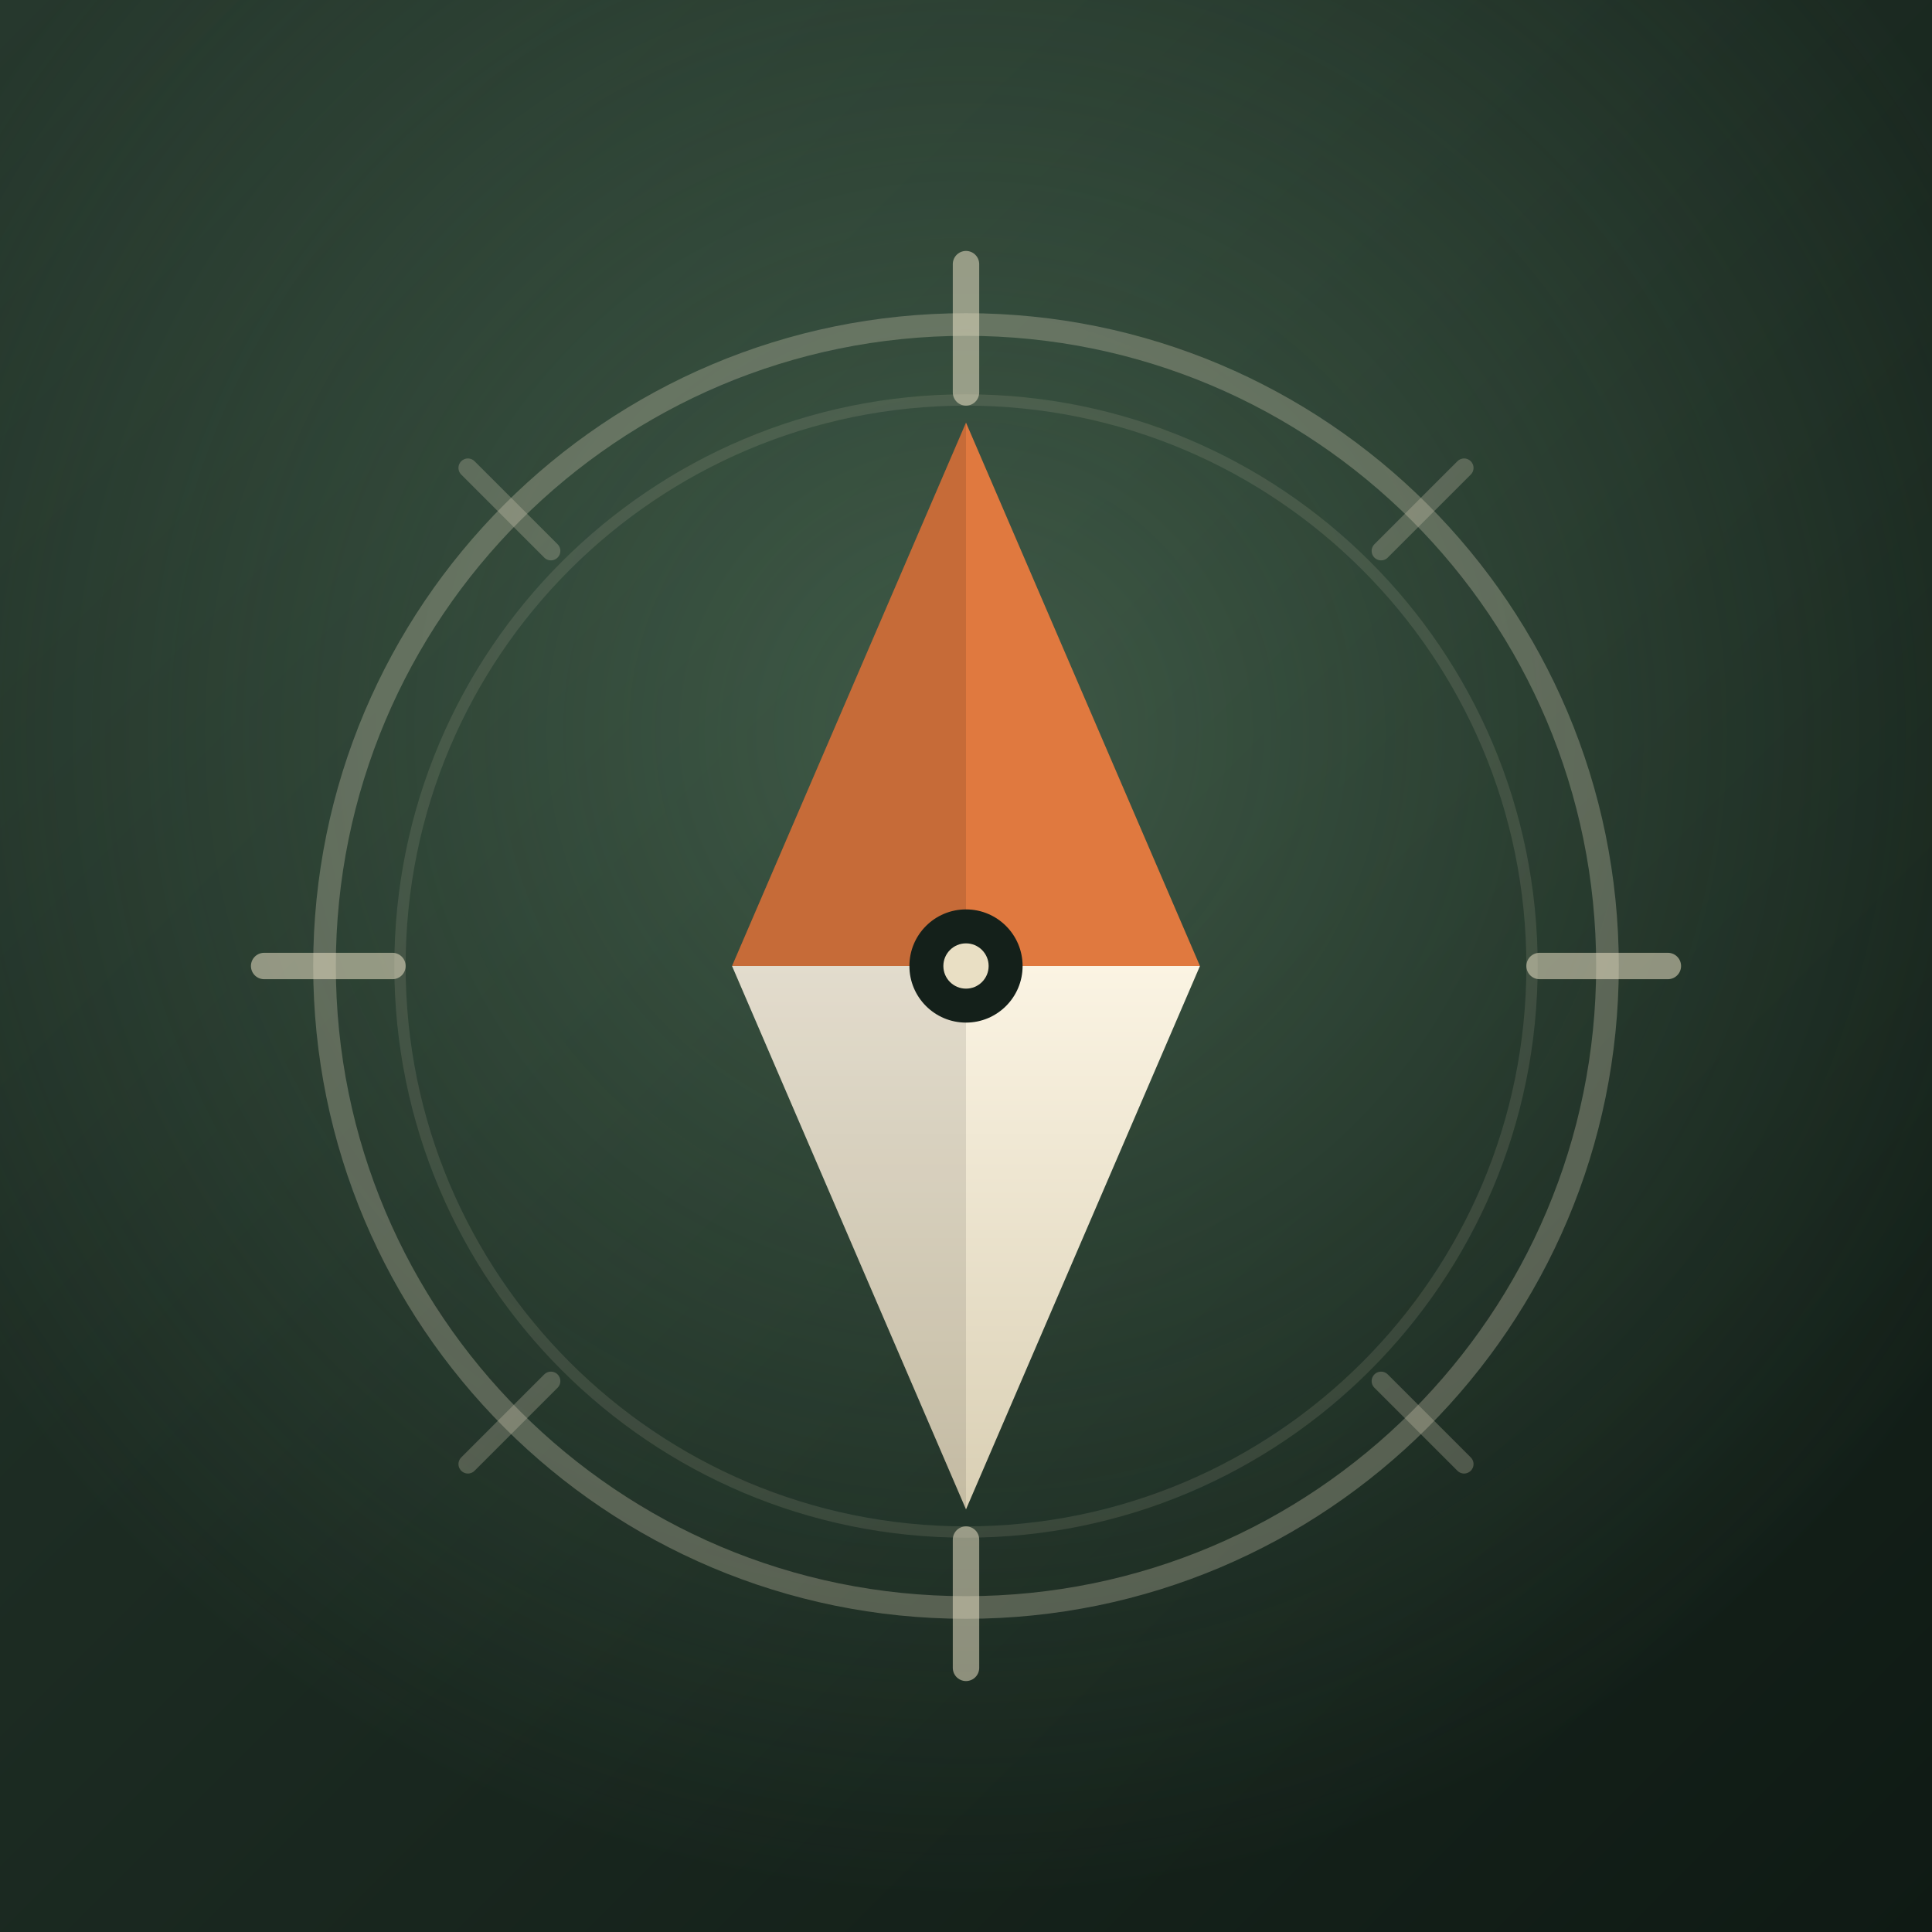
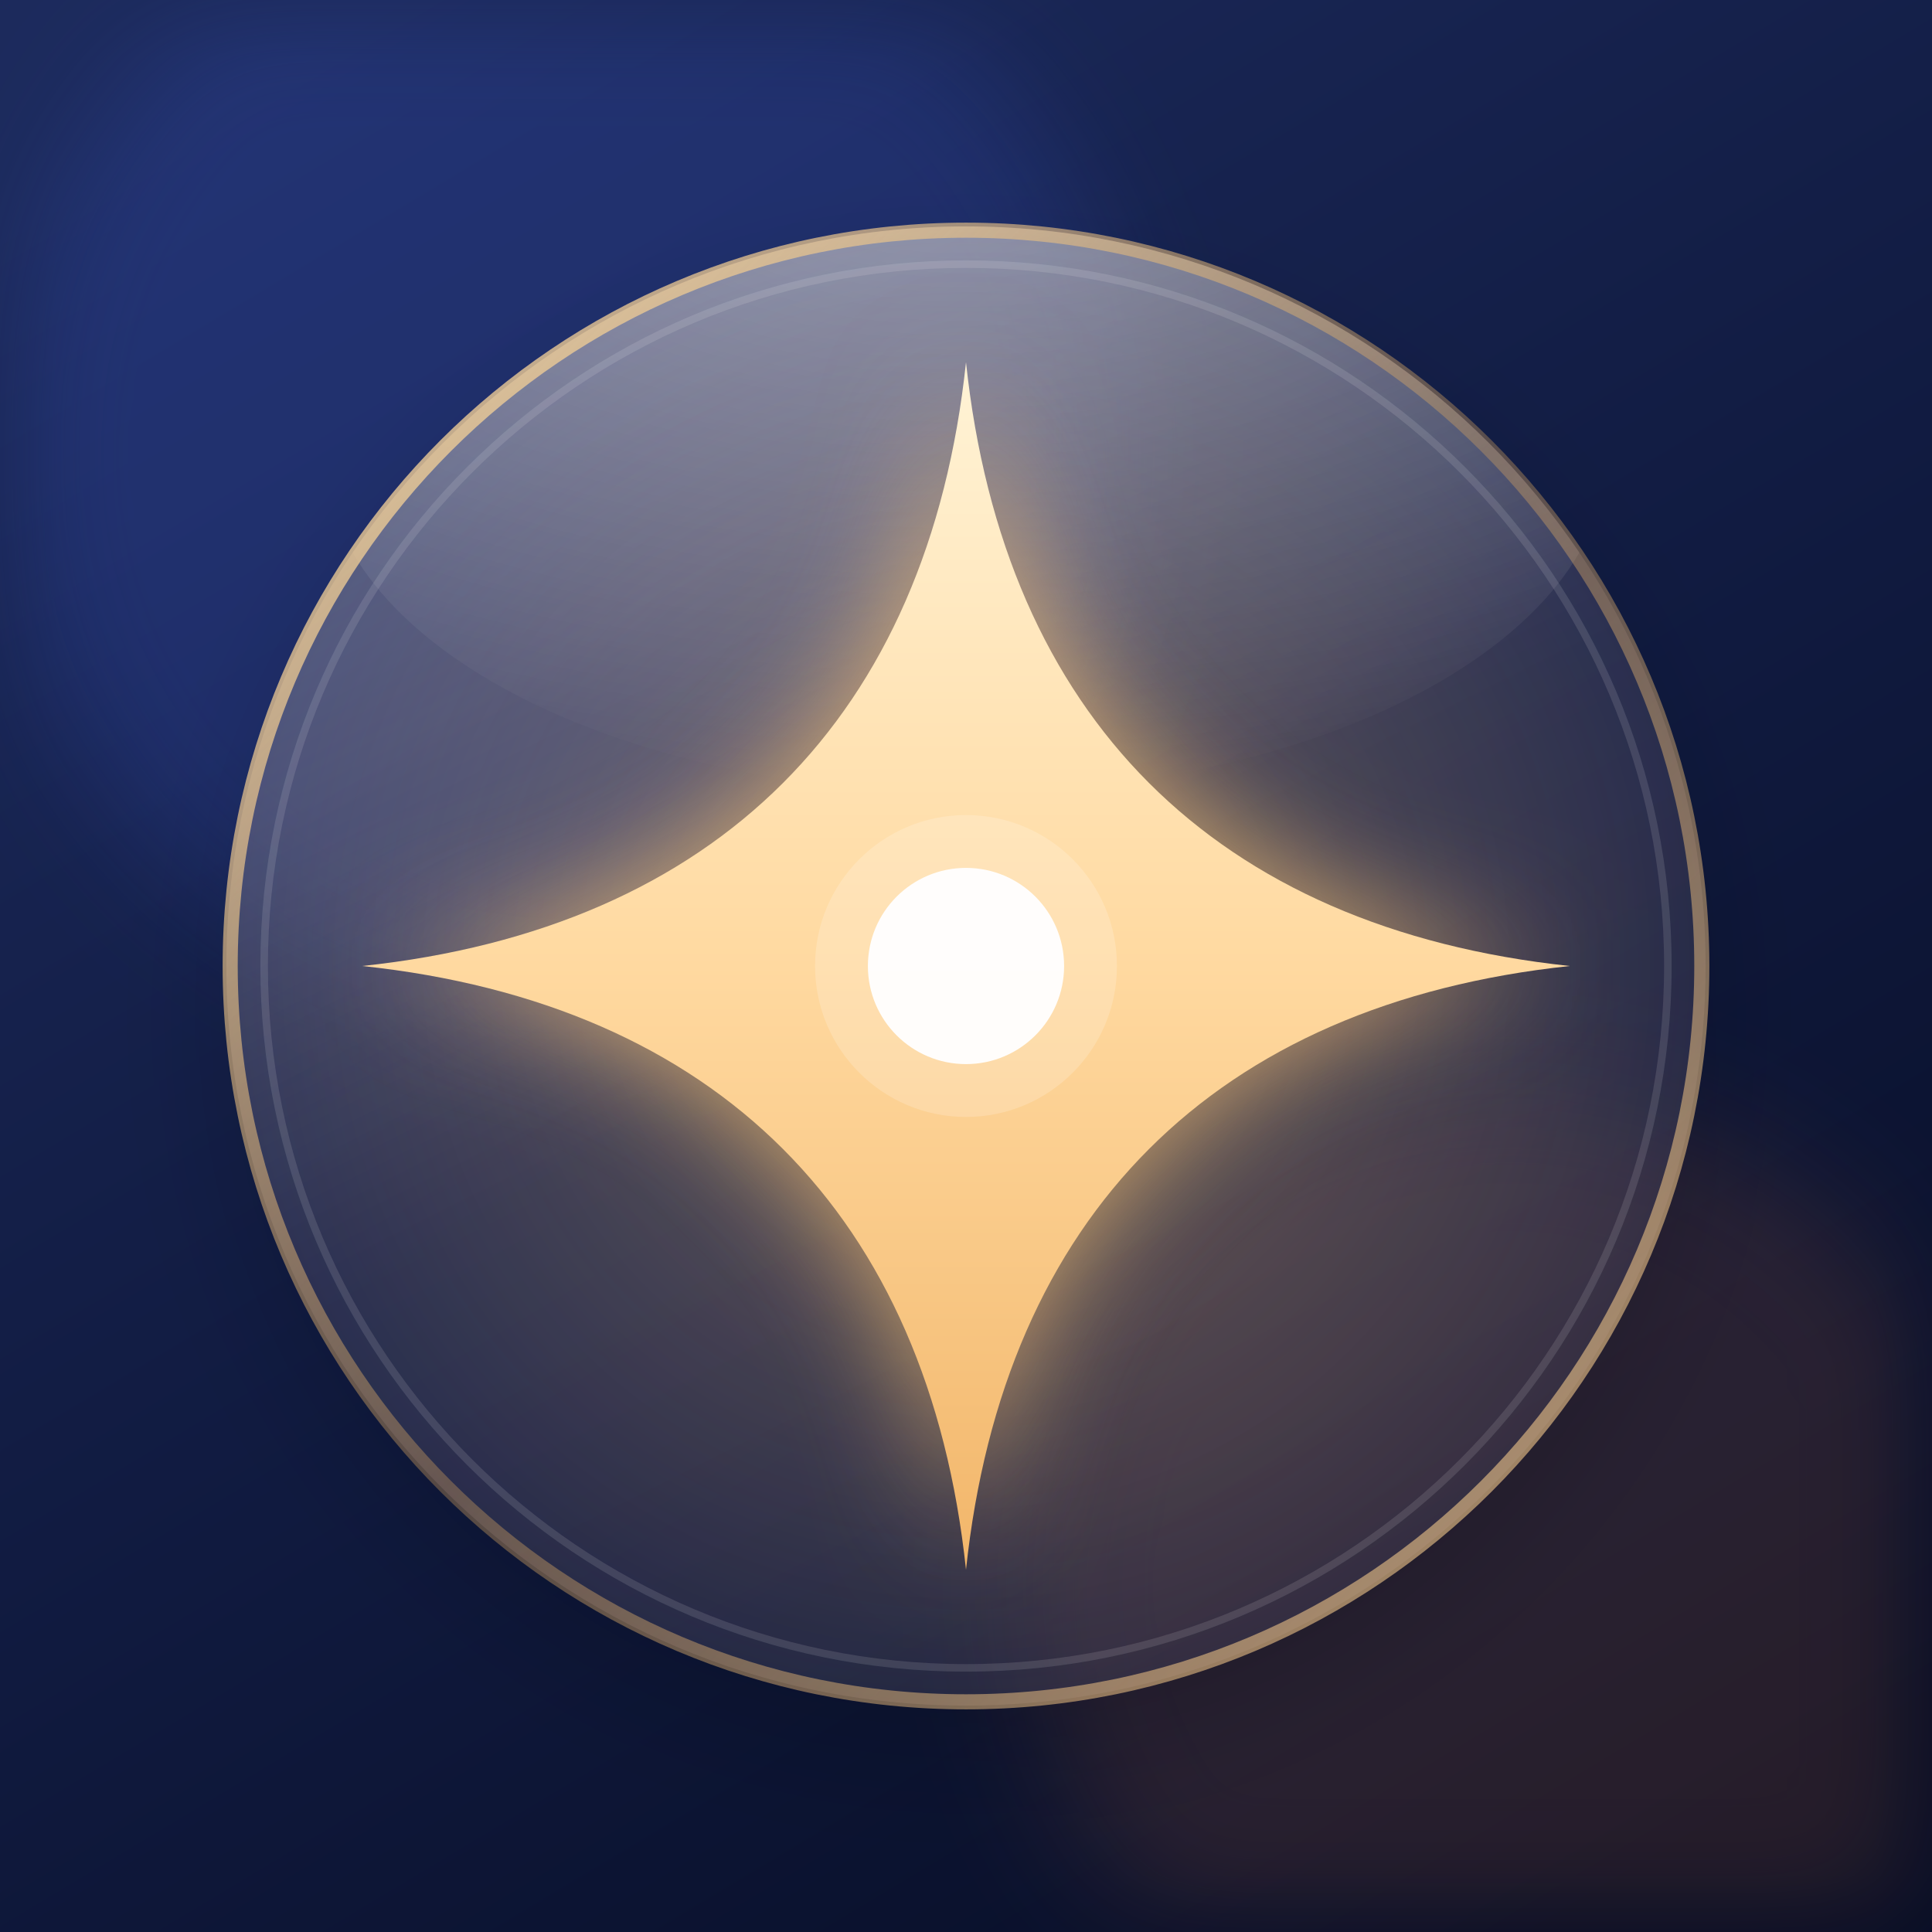
<svg xmlns="http://www.w3.org/2000/svg" viewBox="0 0 512 512">
  <defs>
-     <linearGradient id="bg" x1="0" y1="0" x2="1" y2="1">
-       <stop offset="0" stop-color="#26382d" />
-       <stop offset="1" stop-color="#0f1a14" />
+     <linearGradient id="bg" x1=".2" y1="0" x2=".8" y2="1">
+       <stop offset="0" stop-color="#1c2a5c" />
+       <stop offset=".55" stop-color="#101a3f" />
+       <stop offset="1" stop-color="#080e26" />
    </linearGradient>
-     <radialGradient id="gl" cx=".5" cy=".38" r=".6">
-       <stop offset="0" stop-color="#7fb08a" stop-opacity=".35" />
-       <stop offset="1" stop-color="#7fb08a" stop-opacity="0" />
+     <radialGradient id="aur" cx=".5" cy=".5" r=".55">
+       <stop offset="0" stop-color="#ffc774" stop-opacity=".32" />
+       <stop offset="1" stop-color="#ffc774" stop-opacity="0" />
    </radialGradient>
-     <linearGradient id="nl" x1="0" y1="0" x2="0" y2="1">
-       <stop offset="0" stop-color="#fbf4e3" />
-       <stop offset="1" stop-color="#d9cfb4" />
+     <linearGradient id="gl" x1=".25" y1="0" x2=".75" y2="1">
+       <stop offset="0" stop-color="#ffffff" stop-opacity=".30" />
+       <stop offset=".5" stop-color="#cfd8ff" stop-opacity=".10" />
+       <stop offset="1" stop-color="#ffffff" stop-opacity=".06" />
    </linearGradient>
+     <linearGradient id="rim" x1="0" y1="0" x2="1" y2="1">
+       <stop offset="0" stop-color="#ffe3b0" stop-opacity=".95" />
+       <stop offset=".5" stop-color="#d9a45c" stop-opacity=".35" />
+       <stop offset="1" stop-color="#ffd9a0" stop-opacity=".7" />
+     </linearGradient>
+     <radialGradient id="hl" cx=".5" cy="0" r="1">
+       <stop offset="0" stop-color="#fff" stop-opacity=".55" />
+       <stop offset="1" stop-color="#fff" stop-opacity="0" />
+     </radialGradient>
+     <linearGradient id="st" x1="0" y1="0" x2="0" y2="1">
+       <stop offset="0" stop-color="#fff3d6" />
+       <stop offset=".5" stop-color="#ffd9a0" />
+       <stop offset="1" stop-color="#f2b66a" />
+     </linearGradient>
+     <filter id="blur" x="-50%" y="-50%" width="200%" height="200%">
+       <feGaussianBlur stdDeviation="16" />
+     </filter>
+     <filter id="sh" x="-30%" y="-30%" width="160%" height="170%">
+       <feDropShadow dx="0" dy="14" stdDeviation="16" flood-color="#000" flood-opacity=".45" />
+     </filter>
+     <clipPath id="cd">
+       <circle cx="256" cy="256" r="196" />
+     </clipPath>
  </defs>
  <rect width="512" height="512" fill="url(#bg)" />
-   <rect width="512" height="512" fill="url(#gl)" />
-   <circle cx="256" cy="256" r="170" fill="none" stroke="#e9dfc4" stroke-opacity=".28" stroke-width="6" />
-   <circle cx="256" cy="256" r="150" fill="none" stroke="#e9dfc4" stroke-opacity=".12" stroke-width="3" />
-   <g stroke="#e9dfc4" stroke-opacity=".55" stroke-width="7" stroke-linecap="round">
-     <path d="M256 70v34M256 408v34M70 256h34M408 256h34" />
+   <circle cx="150" cy="120" r="150" fill="#3b57c9" opacity=".22" filter="url(#blur)" />
+   <circle cx="400" cy="420" r="130" fill="#e0793f" opacity=".14" filter="url(#blur)" />
+   <circle cx="256" cy="256" r="196" fill="#0a1030" opacity=".35" filter="url(#sh)" />
+   <circle cx="256" cy="256" r="196" fill="url(#gl)" />
+   <g clip-path="url(#cd)">
+     <ellipse cx="256" cy="120" rx="170" ry="90" fill="url(#hl)" opacity=".7" />
+     <circle cx="256" cy="256" r="196" fill="url(#aur)" />
  </g>
-   <g stroke="#e9dfc4" stroke-opacity=".25" stroke-width="5" stroke-linecap="round">
-     <path d="M124 124l22 22M366 366l22 22M388 124l-22 22M146 366l-22 22" />
-   </g>
-   <path d="M256 112L318 256L194 256Z" fill="#e0793f" />
-   <path d="M256 112L256 256L194 256Z" fill="#000" fill-opacity=".12" />
-   <path d="M256 400L318 256L194 256Z" fill="url(#nl)" />
-   <path d="M256 400L256 256L194 256Z" fill="#000" fill-opacity=".10" />
-   <circle cx="256" cy="256" r="15" fill="#14201a" />
-   <circle cx="256" cy="256" r="6" fill="#e9dfc4" />
+   <circle cx="256" cy="256" r="195" fill="none" stroke="url(#rim)" stroke-width="4" />
+   <circle cx="256" cy="256" r="186" fill="none" stroke="#fff" stroke-opacity=".12" stroke-width="2" />
+   <path d="M256 96C266 190 322 246 416 256C322 266 266 322 256 416C246 322 190 266 96 256C190 246 246 190 256 96Z" fill="#ffc774" opacity=".75" filter="url(#blur)" />
+   <path d="M256 96C266 190 322 246 416 256C322 266 266 322 256 416C246 322 190 266 96 256C190 246 246 190 256 96Z" fill="url(#st)" />
+   <circle cx="256" cy="256" r="26" fill="#fff" opacity=".95" />
+   <circle cx="256" cy="256" r="40" fill="#fff" opacity=".18" />
</svg>
